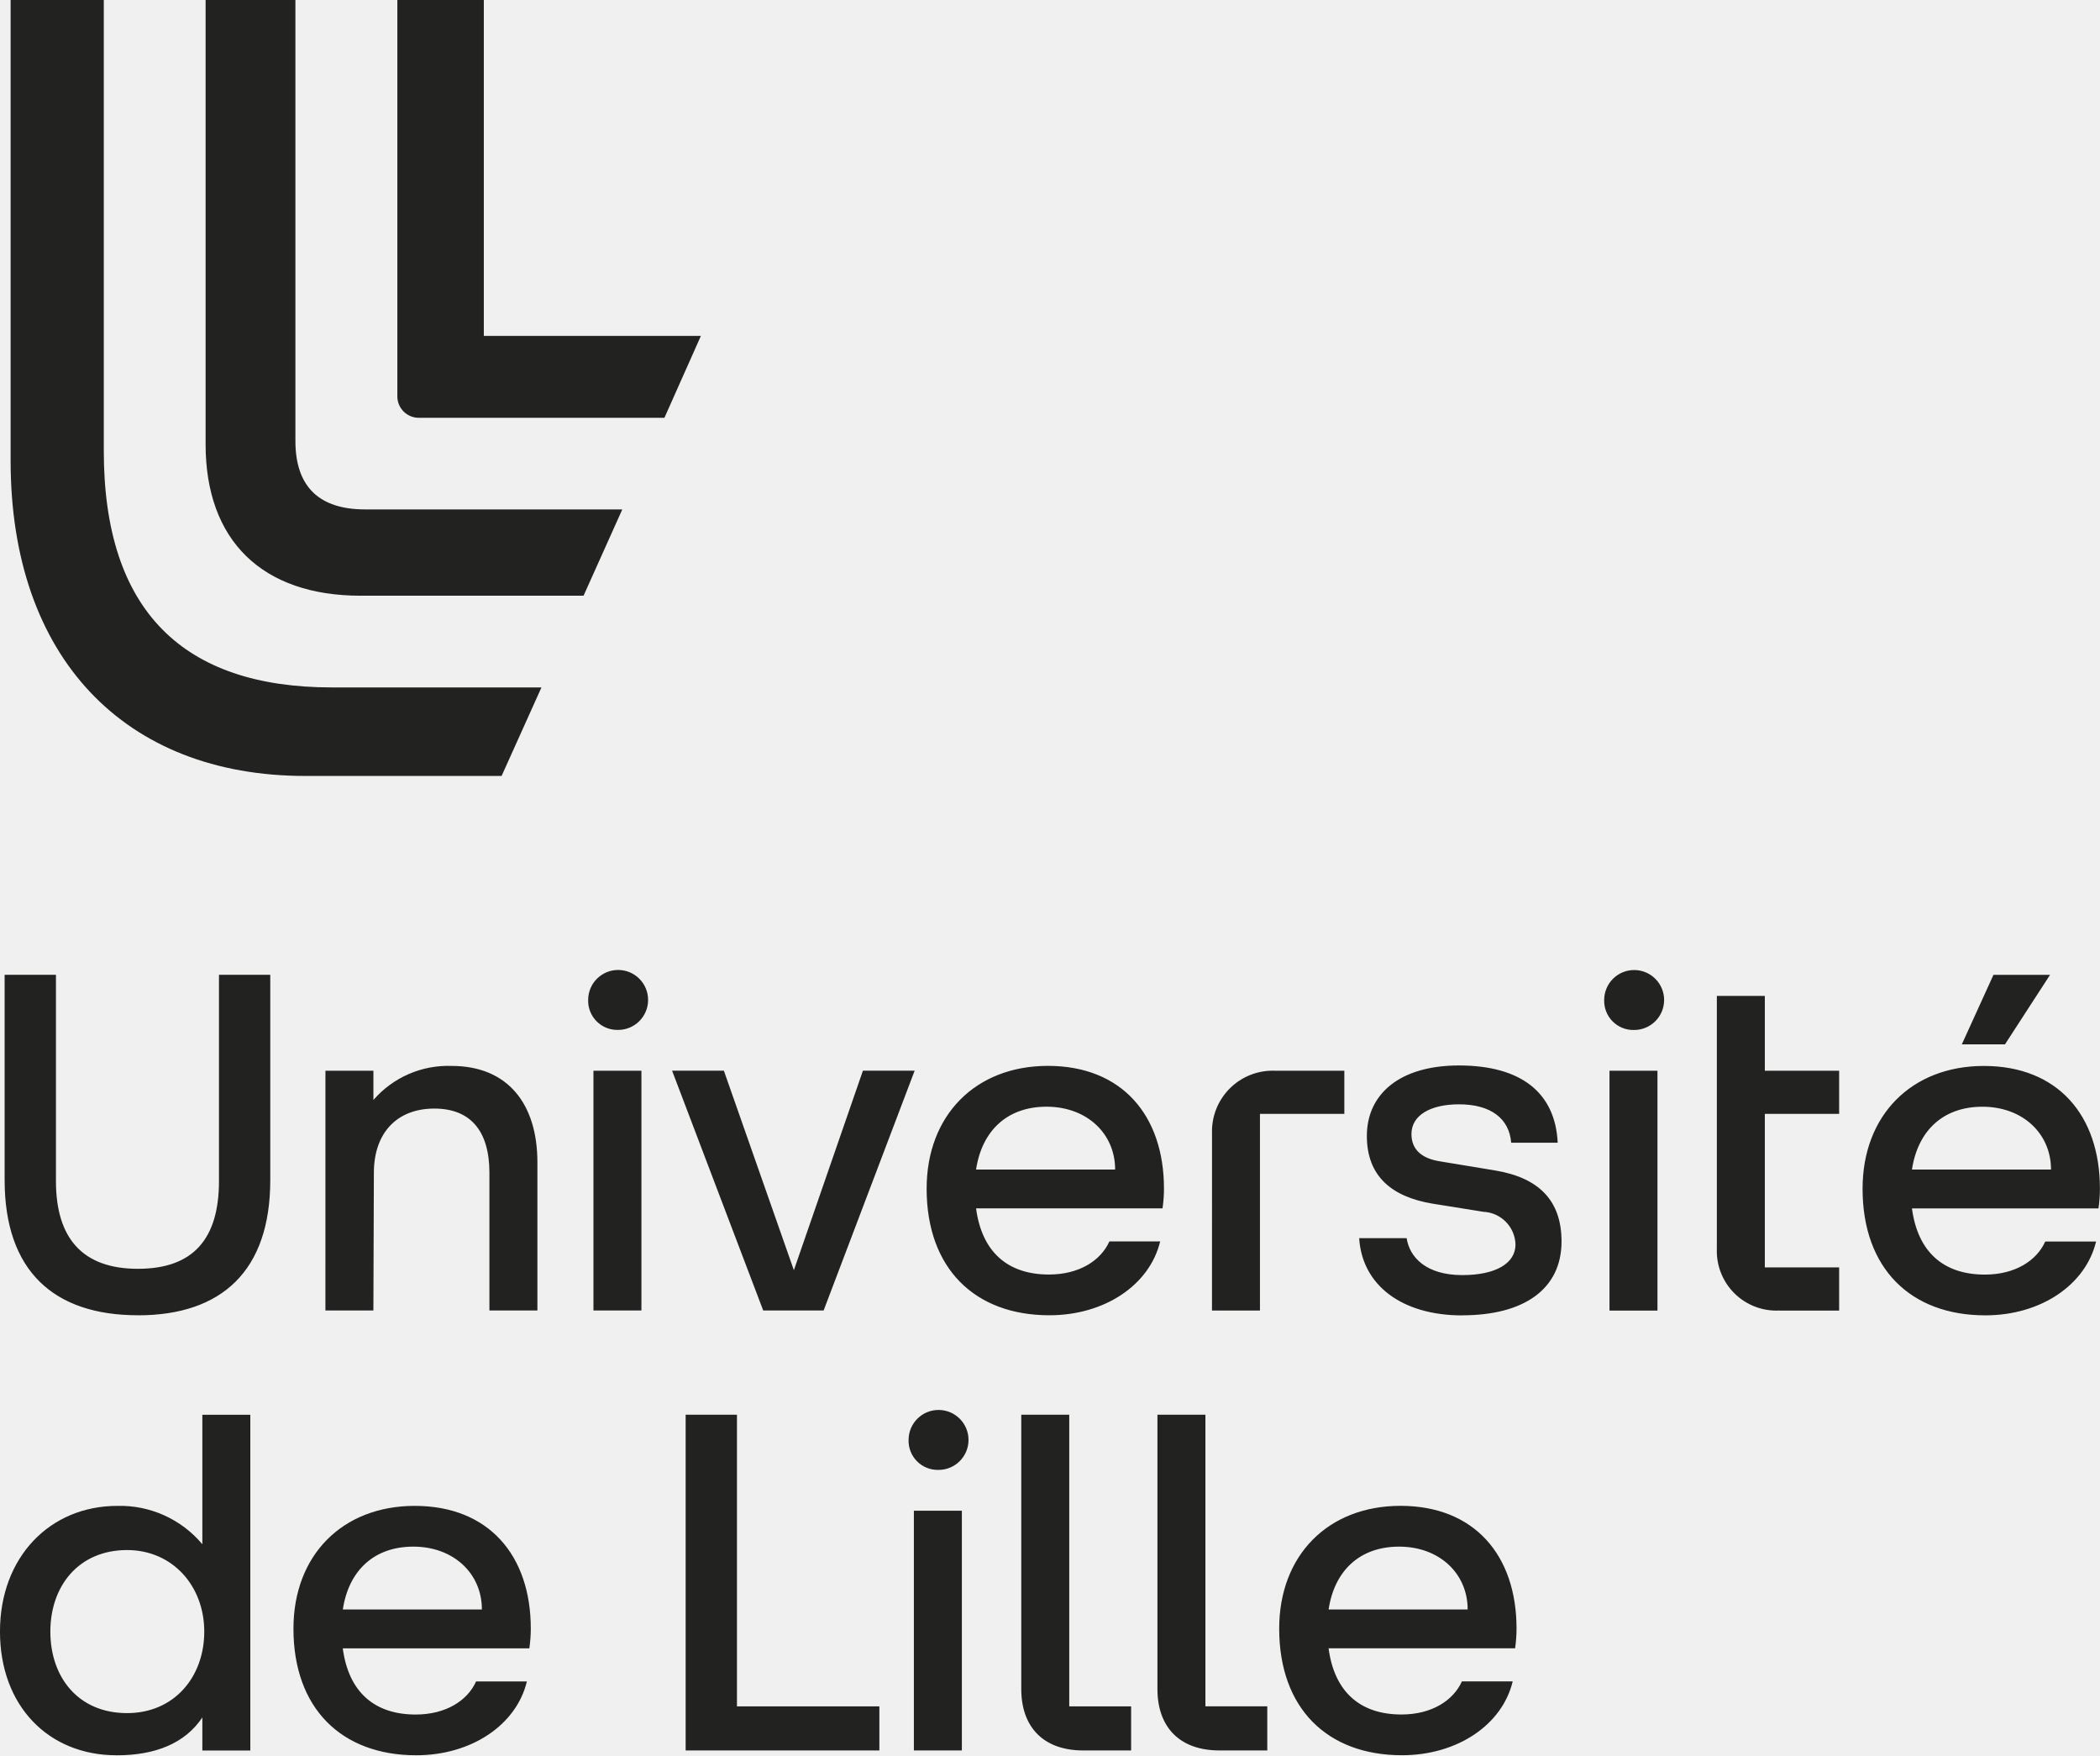
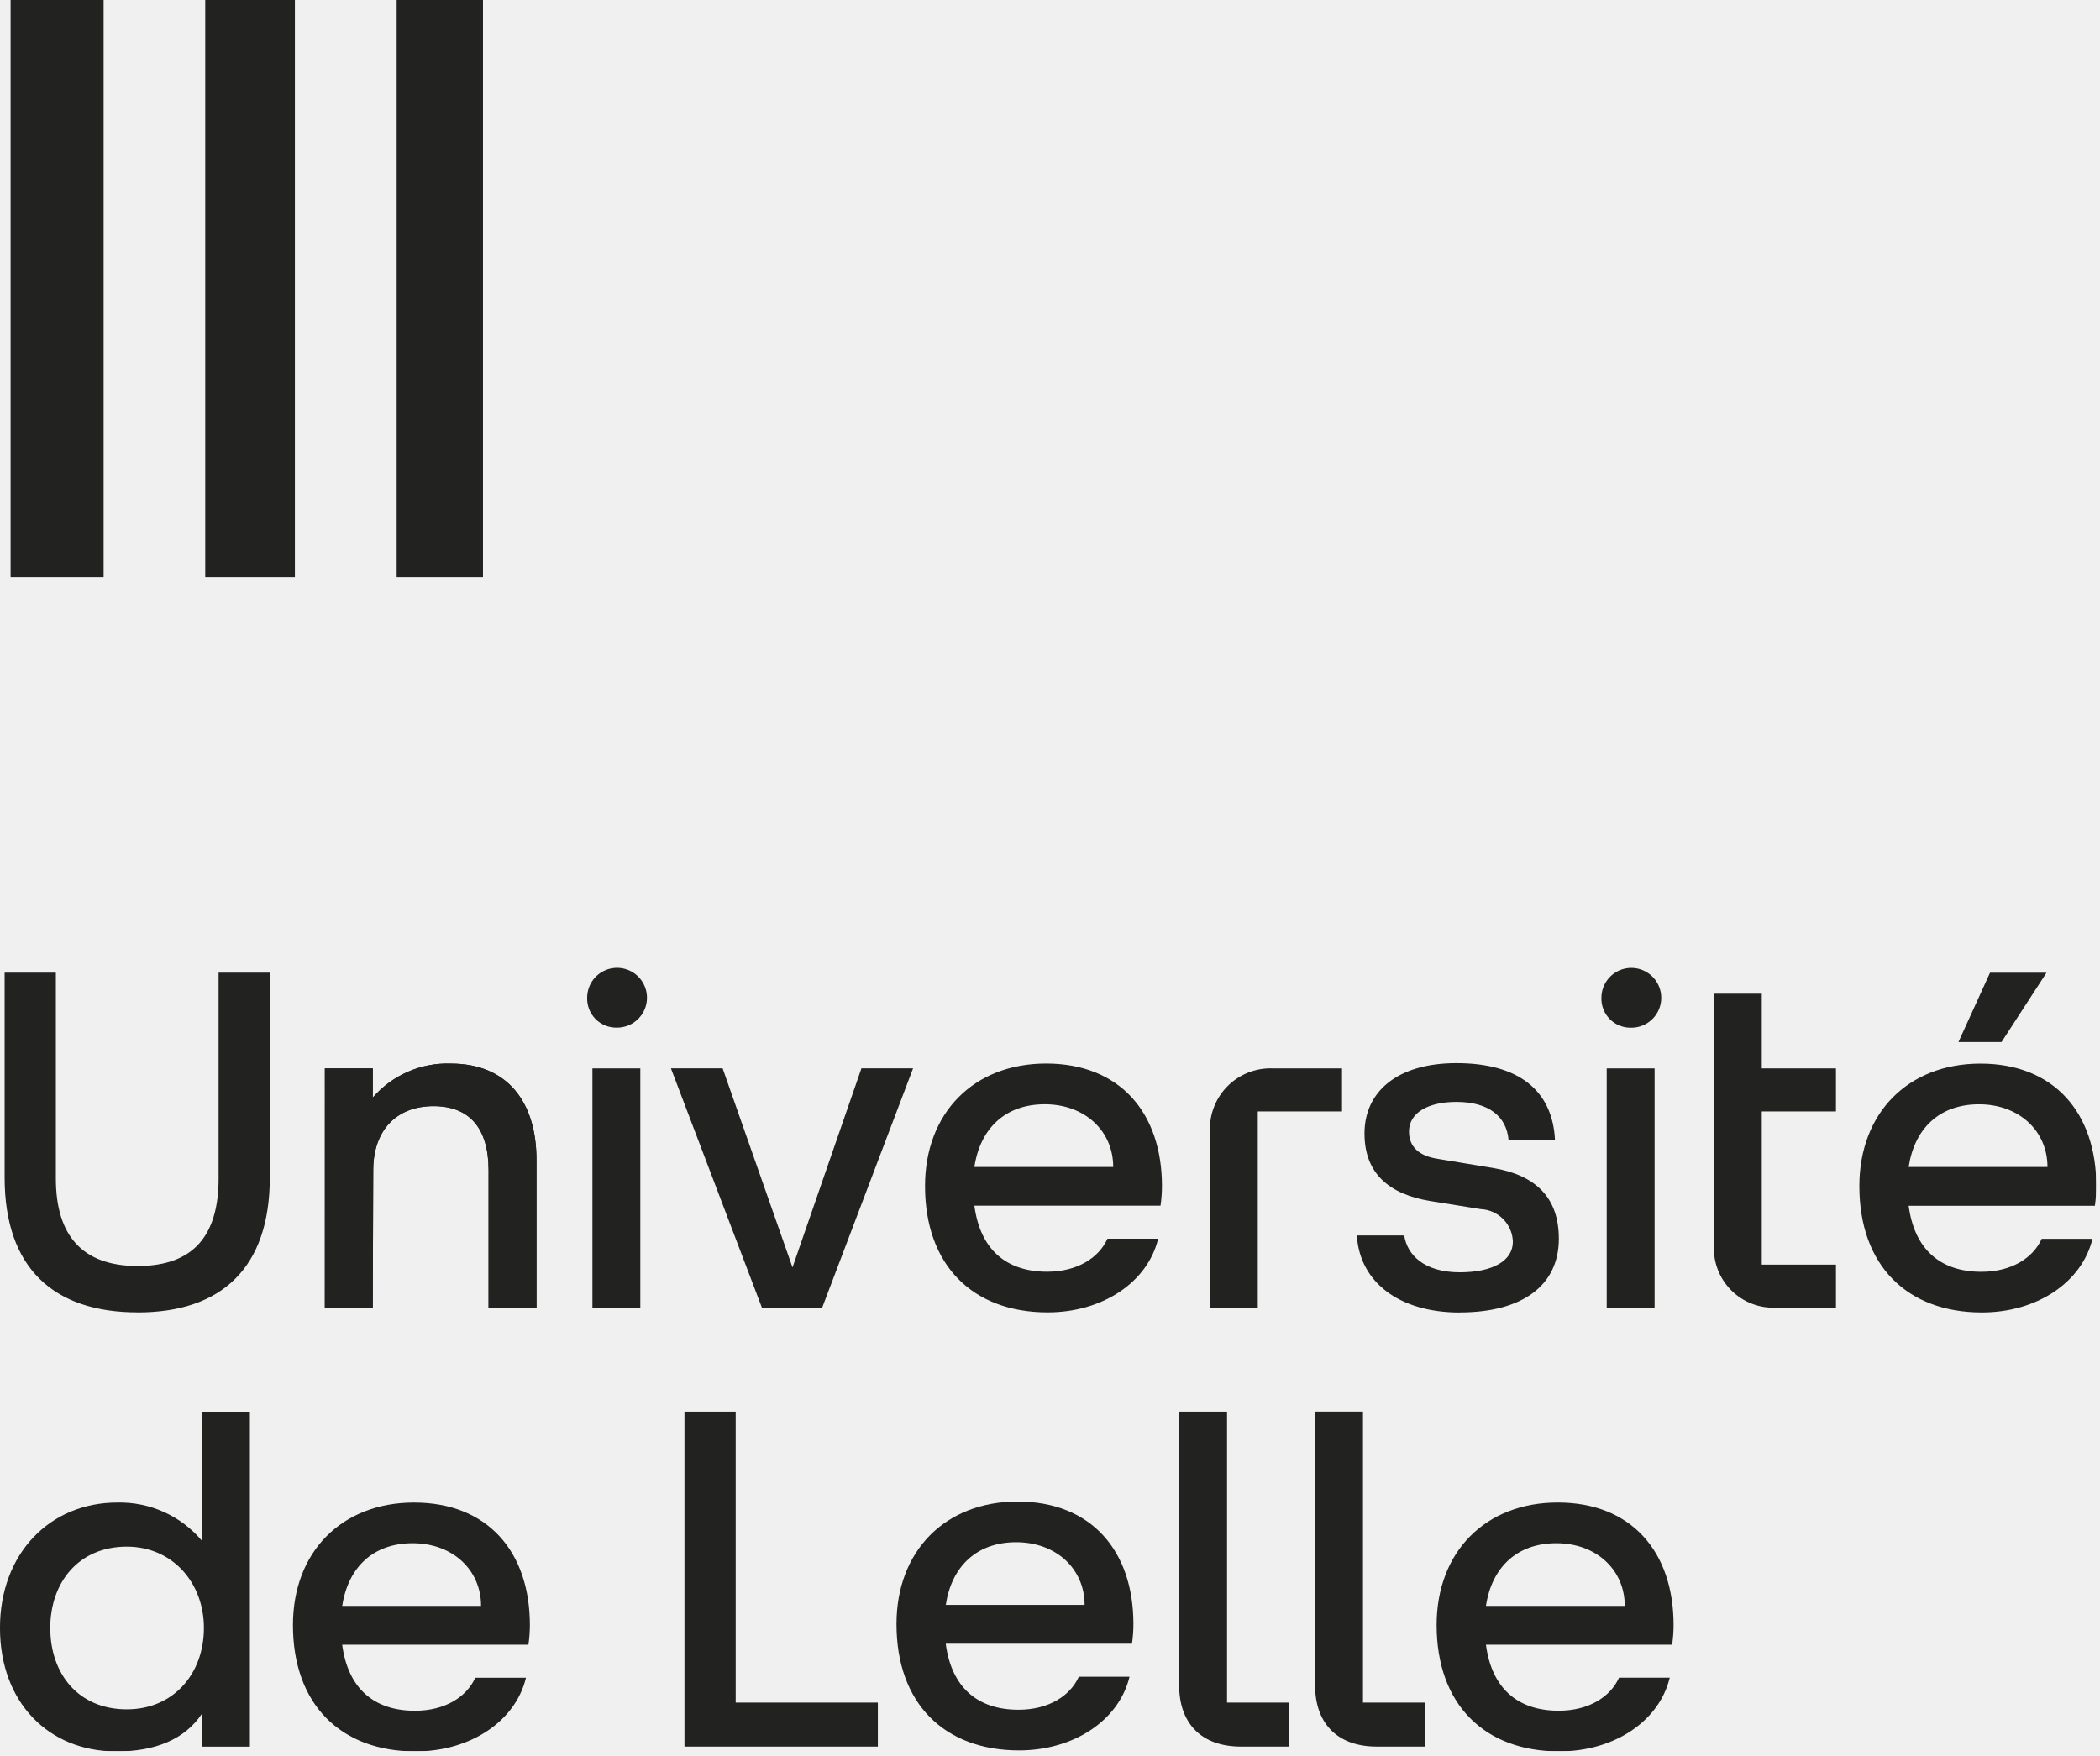
- <svg xmlns="http://www.w3.org/2000/svg" id="universite-lille" width="170.705" height="142.654" viewBox="0 0 170.705 142.654">
+ <svg xmlns="http://www.w3.org/2000/svg" width="171" height="143" viewBox="0 0 171 143" fill="none">
+   <g clip-path="url(#clip0_1_9)">
+     <mask id="mask0_1_9" style="mask-type:luminance" maskUnits="userSpaceOnUse" x="0" y="0" width="171" height="143">
+       <path d="M170.705 0H0V142.654H170.705V0Z" fill="white" />
+     </mask>
+     <g mask="url(#mask0_1_9)">
+       <path d="M11.212 106.895C18.033 106.895 21.97 103.271 21.97 95.904V79.222H17.8V95.982C17.8 100.659 15.734 103.115 11.213 103.115C6.731 103.115 4.548 100.659 4.548 95.982V79.222H0.376V95.9C0.376 103.267 4.352 106.891 11.212 106.891M26.452 106.502H30.352L30.391 95.315C30.391 92.08 32.261 90.093 35.302 90.093C38.225 90.093 39.784 91.885 39.784 95.315V106.502H43.684V94.462C43.684 89.745 41.306 86.627 36.707 86.627C35.509 86.585 34.316 86.812 33.217 87.291C32.117 87.77 31.139 88.489 30.354 89.395V87.017H26.454L26.452 106.502ZM48.24 106.502H52.14V87.018H48.24V106.502ZM62.04 106.502H66.951L74.351 87.013H70.145L64.532 103.228L58.842 87.013H54.632L62.04 106.502ZM50.228 83.7C50.71 83.704 51.182 83.564 51.584 83.3C51.987 83.035 52.302 82.657 52.49 82.214C52.678 81.77 52.73 81.281 52.64 80.808C52.549 80.334 52.321 79.898 51.983 79.555C51.645 79.212 51.213 78.976 50.741 78.879C50.269 78.781 49.779 78.825 49.332 79.006C48.886 79.187 48.503 79.496 48.232 79.895C47.961 80.293 47.815 80.763 47.811 81.245C47.799 81.567 47.853 81.889 47.969 82.19C48.086 82.491 48.263 82.765 48.489 82.995C48.716 83.224 48.987 83.406 49.286 83.527C49.585 83.648 49.905 83.707 50.228 83.7ZM85.307 106.891C89.789 106.891 93.453 104.436 94.307 100.891H90.179C89.479 102.45 87.723 103.58 85.268 103.58C81.916 103.58 79.811 101.748 79.343 98.201H94.5C94.576 97.671 94.616 97.136 94.617 96.601C94.617 90.638 91.187 86.623 85.185 86.623C79.299 86.623 75.324 90.638 75.324 96.601C75.324 103.072 79.224 106.891 85.302 106.891M79.343 95.047C79.811 91.929 81.838 89.941 85.073 89.941C88.347 89.941 90.647 92.123 90.647 95.047H79.343ZM98.52 106.506H102.42V90.525H109.279V87.017H103.628C102.951 86.993 102.276 87.109 101.646 87.357C101.016 87.605 100.443 87.98 99.964 88.459C99.485 88.938 99.11 89.511 98.862 90.141C98.614 90.771 98.498 91.446 98.522 92.123L98.52 106.506ZM118.866 106.895C123.894 106.895 126.934 104.752 126.934 100.895C126.934 97.543 125.063 95.711 121.555 95.126L117.073 94.386C115.553 94.152 114.734 93.411 114.734 92.164C114.734 90.605 116.334 89.747 118.593 89.747C121.204 89.747 122.685 90.917 122.841 92.866H126.622C126.427 88.812 123.66 86.59 118.593 86.59C113.76 86.59 111.109 88.929 111.109 92.32C111.109 95.594 113.136 97.27 116.449 97.82L120.581 98.482C121.27 98.514 121.922 98.804 122.406 99.296C122.89 99.787 123.171 100.443 123.192 101.133C123.192 102.692 121.555 103.627 118.866 103.627C115.942 103.627 114.578 102.185 114.344 100.627H110.486C110.72 104.447 113.955 106.902 118.866 106.902M130.832 106.513H134.732V87.018H130.832V106.513ZM144.632 106.513H149.5V103H143.46V90.525H149.5V87.017H143.46V80.937H139.56V101.478C139.533 102.149 139.646 102.818 139.892 103.443C140.137 104.067 140.51 104.634 140.987 105.107C141.464 105.58 142.033 105.949 142.66 106.189C143.287 106.43 143.956 106.538 144.627 106.506M132.817 83.706C133.299 83.71 133.771 83.571 134.174 83.306C134.577 83.042 134.892 82.664 135.08 82.221C135.268 81.777 135.32 81.287 135.23 80.814C135.14 80.341 134.911 79.905 134.573 79.561C134.235 79.218 133.803 78.983 133.331 78.885C132.859 78.787 132.369 78.831 131.923 79.012C131.476 79.193 131.093 79.502 130.822 79.901C130.551 80.299 130.405 80.769 130.401 81.251C130.389 81.573 130.442 81.895 130.559 82.196C130.675 82.497 130.852 82.77 131.079 83.001C131.305 83.23 131.576 83.412 131.875 83.533C132.174 83.654 132.494 83.713 132.817 83.706ZM161.387 106.897C165.87 106.897 169.533 104.442 170.387 100.897H166.255C165.555 102.456 163.8 103.586 161.344 103.586C157.992 103.586 155.888 101.754 155.42 98.207H170.582C170.658 97.677 170.698 97.142 170.699 96.607C170.699 90.644 167.269 86.629 161.266 86.629C155.381 86.629 151.405 90.644 151.405 96.607C151.405 103.078 155.305 106.897 161.383 106.897M155.42 95.049C155.888 91.931 157.914 89.943 161.149 89.943C164.424 89.943 166.723 92.125 166.723 95.049H155.42ZM159.473 84.875H162.981L166.645 79.224H162.045L159.473 84.875ZM10.329 139.224C6.353 139.224 4.093 136.301 4.093 132.598C4.093 128.895 6.393 125.972 10.329 125.972C14.029 125.972 16.604 128.895 16.604 132.598C16.604 136.301 14.149 139.224 10.329 139.224ZM9.471 142.654C12.629 142.654 15.045 141.68 16.448 139.575V142.264H20.348V114.98H16.448V125.5C15.606 124.495 14.548 123.693 13.354 123.154C12.159 122.614 10.858 122.35 9.548 122.382C4.048 122.382 -0.002 126.552 -0.002 132.594C-0.002 138.636 3.935 142.65 9.469 142.65M33.83 142.65C38.312 142.65 41.976 140.195 42.83 136.65H38.7C38 138.208 36.244 139.339 33.789 139.339C30.437 139.339 28.332 137.507 27.864 133.96H43.03C43.106 133.43 43.145 132.895 43.147 132.36C43.147 126.397 39.717 122.382 33.715 122.382C27.83 122.382 23.854 126.397 23.854 132.36C23.854 138.83 27.754 142.65 33.832 142.65M27.868 130.8C28.336 127.682 30.368 125.694 33.598 125.694C36.872 125.694 39.172 127.877 39.172 130.8H27.868ZM55.735 142.259H71.482V138.674H59.906V114.974H55.735V142.259ZM101.047 142.259H104.947V138.674H99.917V114.974H96.017V137.269C96.017 140.387 97.849 142.258 101.045 142.258M112.114 142.258H116.014V138.673H110.986V114.973H107.086V137.268C107.086 140.386 108.918 142.258 112.114 142.258ZM126.965 142.647C131.447 142.647 135.111 140.192 135.965 136.647H131.834C131.134 138.205 129.378 139.336 126.922 139.336C123.571 139.336 121.466 137.504 120.998 133.957H136.16C136.236 133.427 136.276 132.892 136.277 132.357C136.277 126.394 132.847 122.379 126.845 122.379C120.959 122.379 116.983 126.394 116.983 132.357C116.983 138.827 120.883 142.647 126.962 142.647M121 130.8C121.468 127.682 123.5 125.694 126.73 125.694C130.004 125.694 132.303 127.877 132.303 130.8H121Z" fill="#222221" />
+       <path d="M30.352 106.502H26.452L26.454 87.017H30.354V89.395C31.139 88.489 32.117 87.77 33.217 87.291C34.316 86.812 35.509 86.585 36.707 86.627C41.306 86.627 43.684 89.745 43.684 94.462V106.502H39.784V95.315C39.784 91.885 38.225 90.093 35.302 90.093C32.261 90.093 30.391 92.08 30.391 95.315L30.352 106.502Z" fill="#222221" />
+     </g>
+     <path fill-rule="evenodd" clip-rule="evenodd" d="M32.3 47H39.329V0H32.3V47ZM0.863 47H8.437V0H0.863V47ZM24.013 47V0H16.713V47H24.013Z" fill="#222221" />
+     <path d="M82.976 142.568C87.458 142.568 91.122 140.113 91.976 136.568H87.846C87.146 138.126 85.39 139.257 82.935 139.257C79.583 139.257 77.478 137.425 77.01 133.878H92.176C92.252 133.348 92.291 132.813 92.293 132.278C92.293 126.315 88.863 122.3 82.861 122.3C76.976 122.3 73 126.315 73 132.278C73 138.748 76.9 142.568 82.978 142.568M77.014 130.718C77.482 127.6 79.514 125.612 82.744 125.612C86.018 125.612 88.318 127.795 88.318 130.718H77.014Z" fill="#222221" />
+   </g>
  <defs>
-     <clipPath id="clip-path">
-       <rect id="Rectangle_6733" data-name="Rectangle 6733" width="170.705" height="142.654" fill="none" />
+     <clipPath id="clip0_1_9">
+       <rect width="170.705" height="142.654" fill="white" />
    </clipPath>
  </defs>
-   <g id="Groupe_19483" data-name="Groupe 19483" clip-path="url(#clip-path)">
-     <path id="Tracé_22106" data-name="Tracé 22106" d="M39.329,27.3V0H32.3V32.154a1.742,1.742,0,0,0,1.8,1.8h19.91L56.973,27.3ZM26.979,55.867c-12.062,0-18.542-6.191-18.542-19.226V0H.863V37.447c0,16,9.278,25.614,23.956,25.614H40.774l3.24-7.194ZM29.686,41.4c-3.7,0-5.673-1.8-5.673-5.567V0h-7.3V36.109c0,7.817,4.593,12.305,12.609,12.305H47.436L50.585,41.4Z" fill="#222221" />
-     <path id="Tracé_22107" data-name="Tracé 22107" d="M11.212,106.895c6.821,0,10.758-3.624,10.758-10.991V79.222H17.8v16.76c0,4.677-2.066,7.133-6.587,7.133-4.482,0-6.665-2.456-6.665-7.133V79.222H.376V95.9c0,7.367,3.976,10.991,10.836,10.991m15.24-.389h3.9l.039-11.187c0-3.235,1.87-5.222,4.911-5.222,2.923,0,4.482,1.792,4.482,5.222v11.187h3.9V94.462c0-4.717-2.378-7.835-6.977-7.835a8.034,8.034,0,0,0-6.353,2.768V87.017h-3.9Zm21.788,0h3.9V87.018h-3.9Zm13.8,0h4.911l7.4-19.489H70.145l-5.613,16.215-5.69-16.215h-4.21ZM50.228,83.7a2.436,2.436,0,1,0-2.417-2.455A2.366,2.366,0,0,0,50.228,83.7m35.079,23.191c4.482,0,8.146-2.455,9-6H90.179c-.7,1.559-2.456,2.689-4.911,2.689-3.352,0-5.457-1.832-5.925-5.379H94.5a11.417,11.417,0,0,0,.117-1.6c0-5.963-3.43-9.978-9.432-9.978-5.886,0-9.861,4.015-9.861,9.978,0,6.471,3.9,10.29,9.978,10.29M79.343,95.047c.468-3.118,2.495-5.106,5.73-5.106,3.274,0,5.574,2.182,5.574,5.106ZM98.52,106.506h3.9V90.525h6.859V87.017h-5.651a4.935,4.935,0,0,0-5.106,5.106Zm20.346.389c5.028,0,8.068-2.143,8.068-6,0-3.352-1.871-5.184-5.379-5.769l-4.482-.74c-1.52-.234-2.339-.975-2.339-2.222,0-1.559,1.6-2.417,3.859-2.417,2.611,0,4.092,1.17,4.248,3.119h3.781c-.195-4.054-2.962-6.276-8.029-6.276-4.833,0-7.484,2.339-7.484,5.73,0,3.274,2.027,4.95,5.34,5.5l4.132.662a2.738,2.738,0,0,1,2.611,2.651c0,1.559-1.637,2.494-4.326,2.494-2.924,0-4.288-1.442-4.522-3h-3.858c.234,3.82,3.469,6.275,8.38,6.275m11.966-.389h3.9V87.018h-3.9Zm13.8,0H149.5V103H143.46V90.525H149.5V87.017H143.46v-6.08h-3.9v20.541a4.84,4.84,0,0,0,5.067,5.028m-11.81-22.8a2.436,2.436,0,1,0-2.416-2.455,2.365,2.365,0,0,0,2.416,2.455m28.57,23.191c4.483,0,8.146-2.455,9-6h-4.132c-.7,1.559-2.455,2.689-4.911,2.689-3.352,0-5.456-1.832-5.924-5.379h15.162a11.417,11.417,0,0,0,.117-1.6c0-5.963-3.43-9.978-9.433-9.978-5.885,0-9.861,4.015-9.861,9.978,0,6.471,3.9,10.29,9.978,10.29m-5.963-11.848c.468-3.118,2.494-5.106,5.729-5.106,3.275,0,5.574,2.182,5.574,5.106Zm4.053-10.174h3.508l3.664-5.651h-4.6ZM10.329,139.224c-3.976,0-6.236-2.923-6.236-6.626s2.3-6.626,6.236-6.626c3.7,0,6.275,2.923,6.275,6.626s-2.455,6.626-6.275,6.626m-.858,3.43c3.158,0,5.574-.974,6.977-3.079v2.689h3.9V114.98h-3.9V125.5a8.726,8.726,0,0,0-6.9-3.118c-5.5,0-9.55,4.17-9.55,10.212s3.937,10.056,9.471,10.056m24.361,0c4.482,0,8.146-2.455,9-6H38.7c-.7,1.558-2.456,2.689-4.911,2.689-3.352,0-5.457-1.832-5.925-5.379H43.03a11.427,11.427,0,0,0,.117-1.6c0-5.963-3.43-9.978-9.432-9.978-5.885,0-9.861,4.015-9.861,9.978,0,6.47,3.9,10.29,9.978,10.29M27.868,130.8c.468-3.118,2.5-5.106,5.73-5.106,3.274,0,5.574,2.183,5.574,5.106Zm27.867,11.459H71.482v-3.585H59.906v-23.7H55.735Zm18.553,0h3.9V122.775h-3.9Zm13.759,0h3.9v-3.585H86.917v-23.7h-3.9v22.295c0,3.118,1.832,4.989,5.028,4.989m-11.771-22.8a2.436,2.436,0,1,0-2.417-2.456,2.367,2.367,0,0,0,2.417,2.456m22.84,22.8h3.9v-3.585H97.986v-23.7h-3.9v22.295c0,3.118,1.832,4.989,5.028,4.989m14.851.39c4.482,0,8.146-2.455,9-6h-4.131c-.7,1.558-2.456,2.689-4.912,2.689-3.351,0-5.456-1.832-5.924-5.379h15.162a11.429,11.429,0,0,0,.117-1.6c0-5.963-3.43-9.978-9.432-9.978-5.886,0-9.862,4.015-9.862,9.978,0,6.47,3.9,10.29,9.979,10.29M108,130.8c.468-3.118,2.5-5.106,5.73-5.106,3.274,0,5.573,2.183,5.573,5.106Z" fill="#222221" />
-   </g>
</svg>
